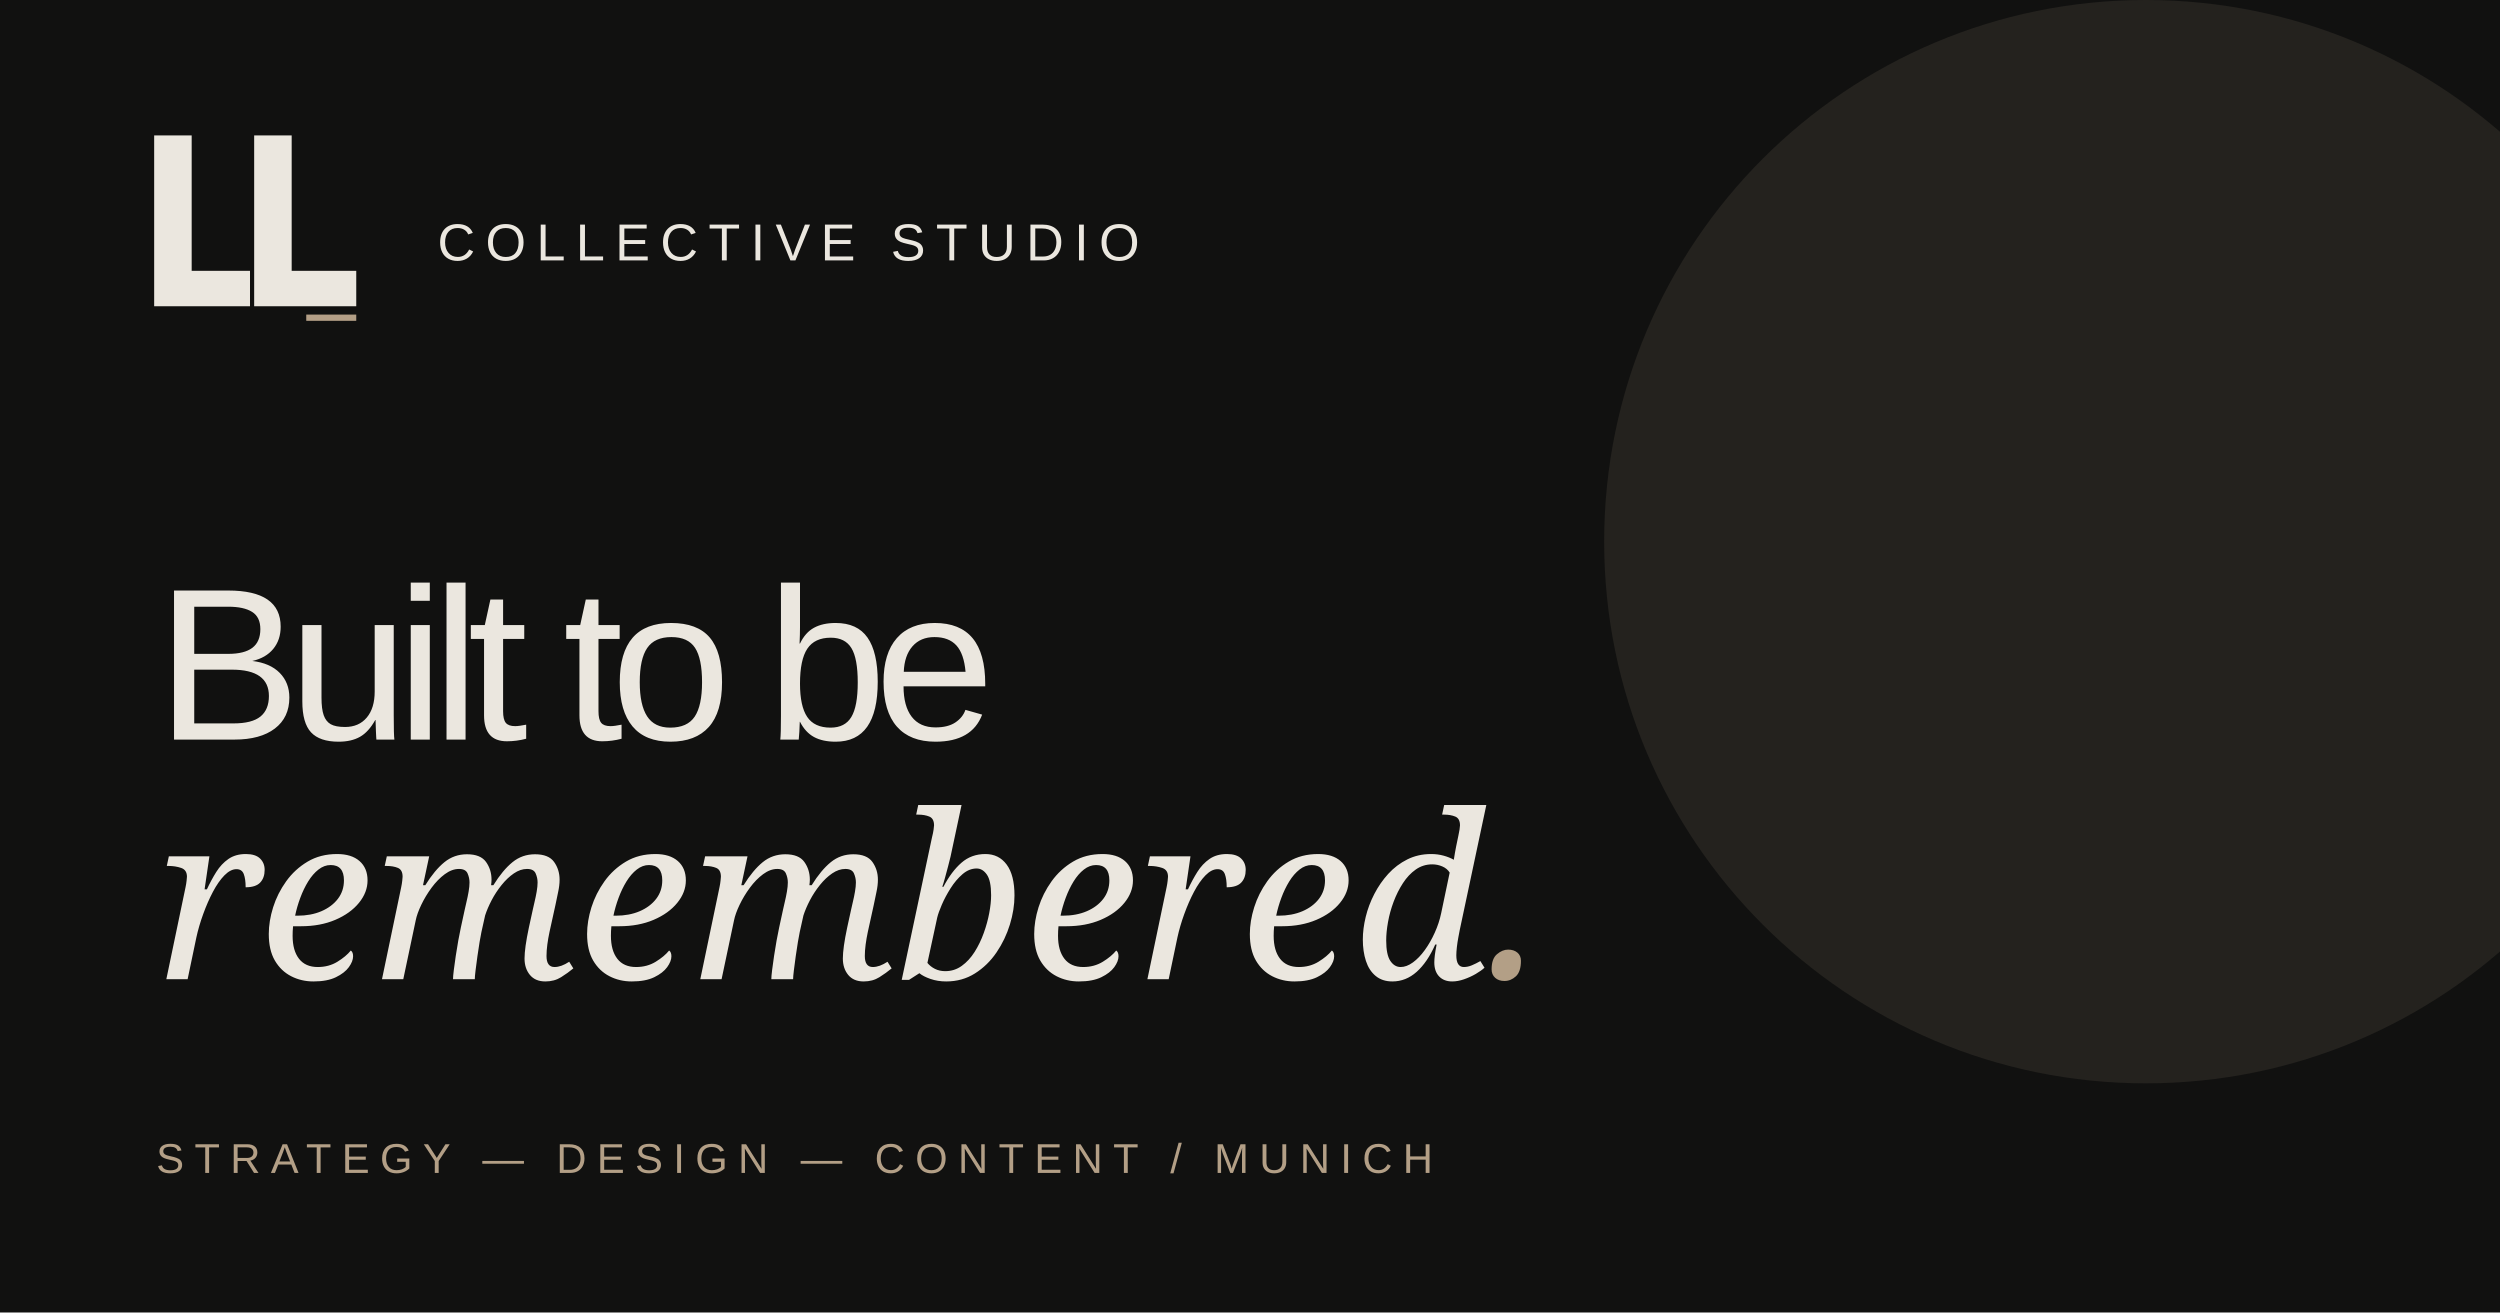
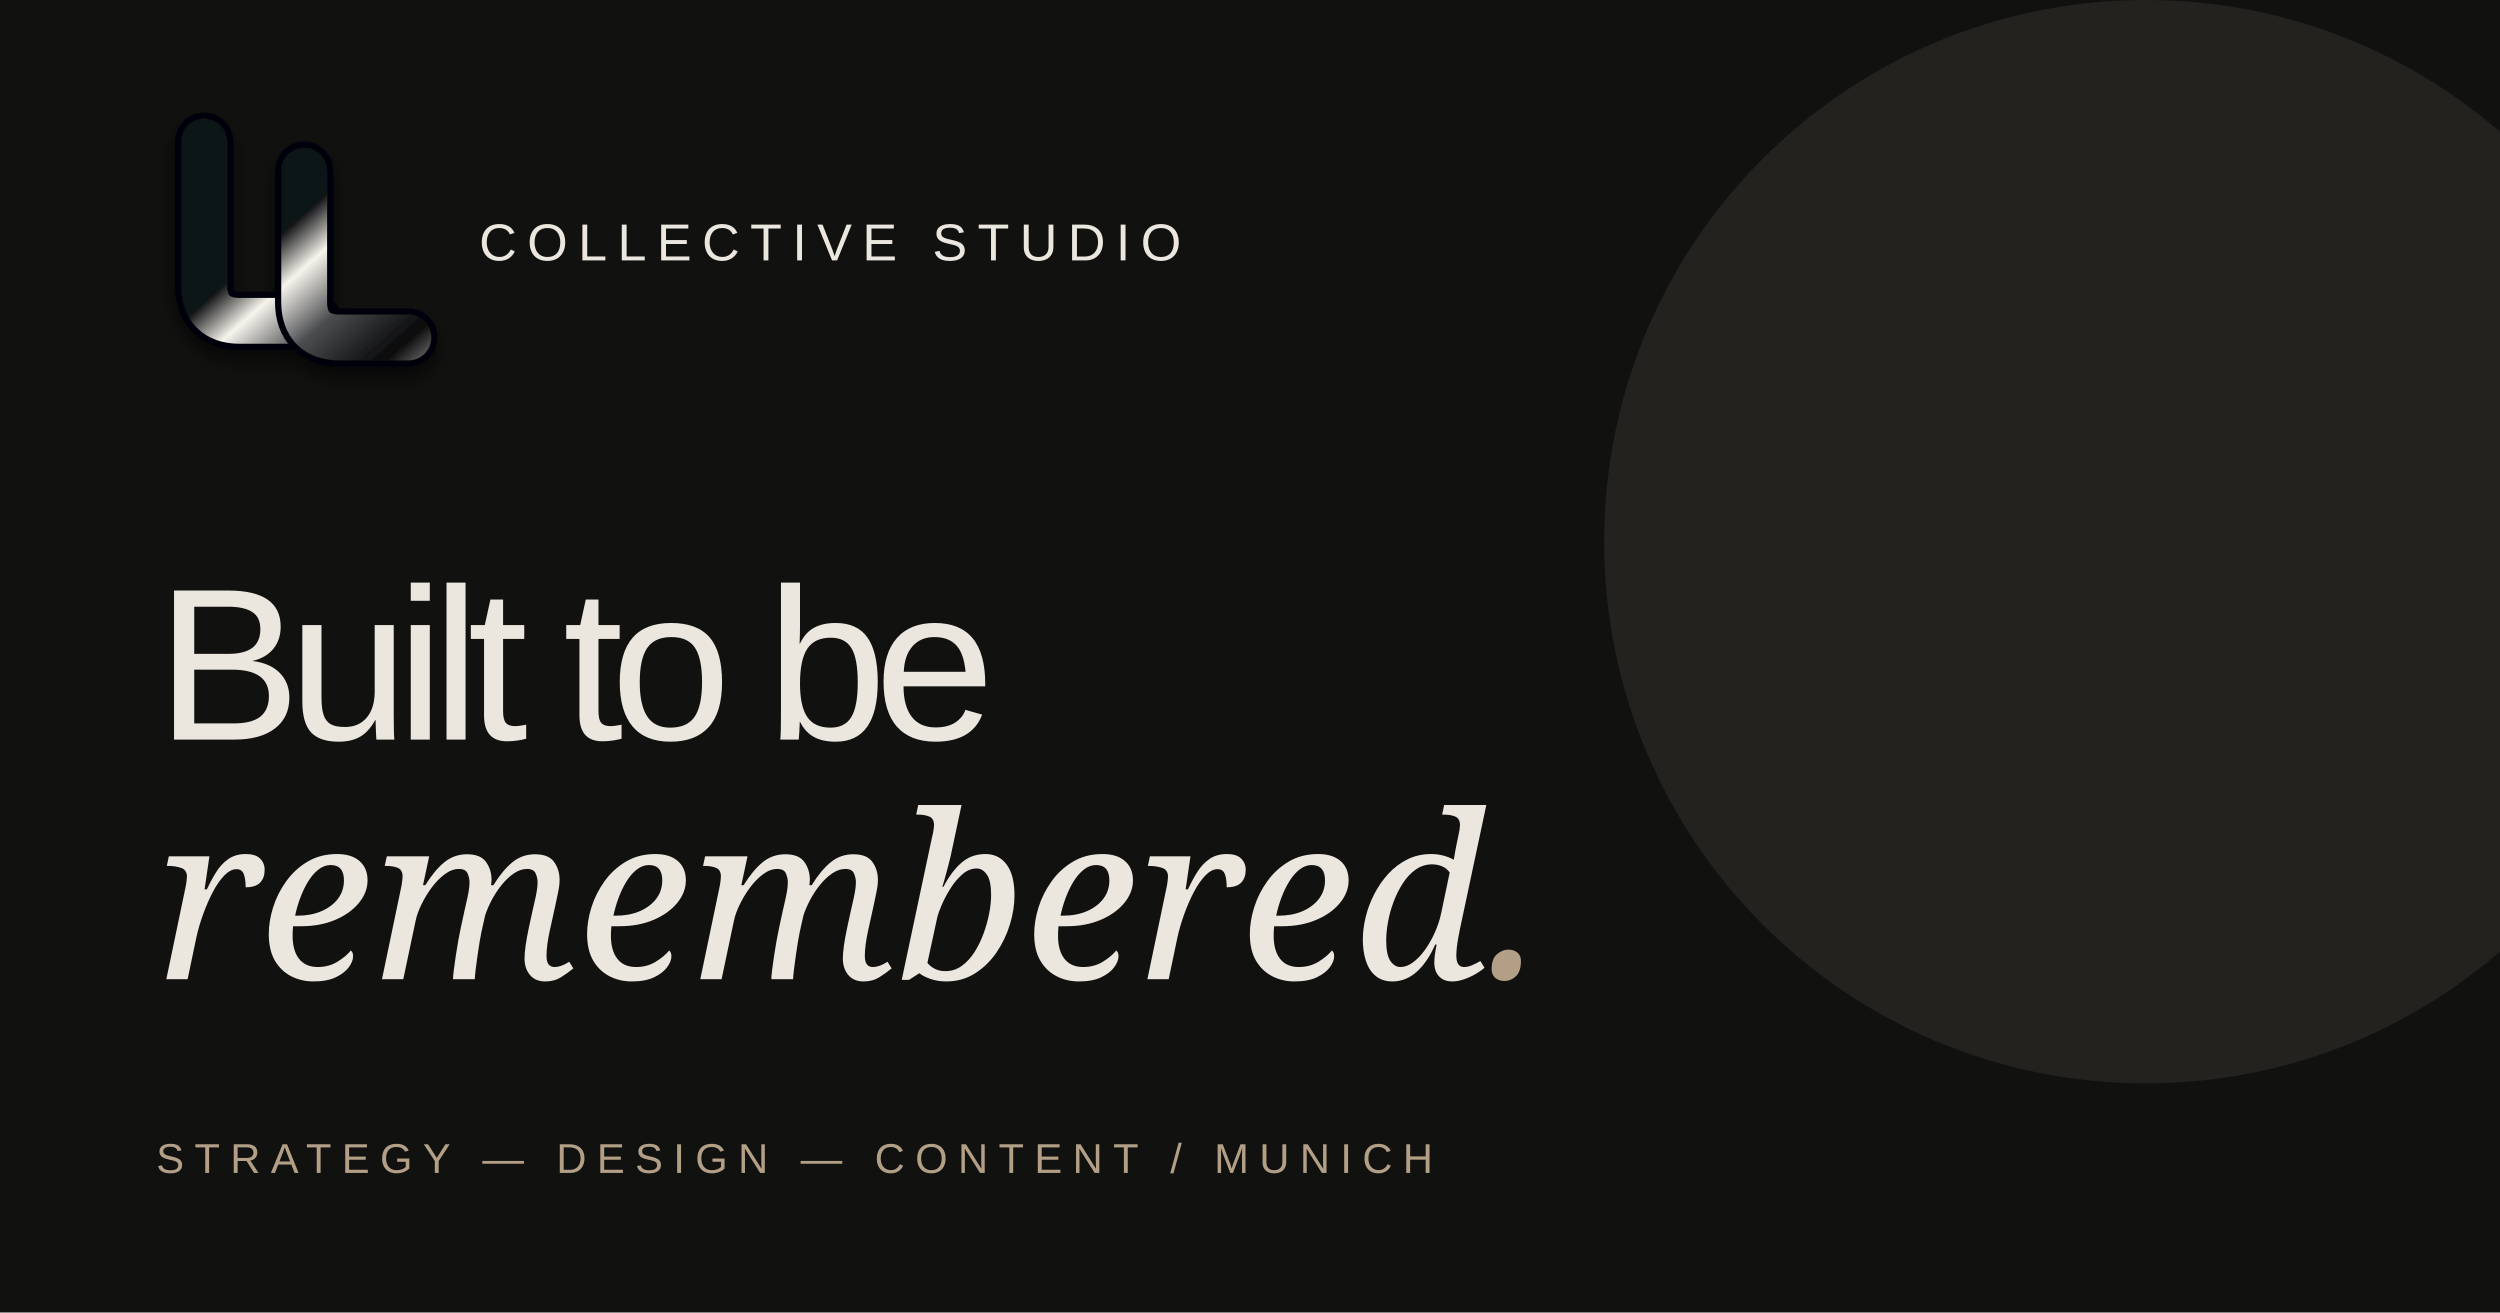
<svg xmlns="http://www.w3.org/2000/svg" viewBox="0 0 1200 630">
+   <defs>
+     <linearGradient id="m" x1="72" y1="48" x2="180" y2="170" gradientUnits="userSpaceOnUse">
+       <stop stop-color="#111214" />
+       <stop offset=".12" stop-color="#F7F4ED" />
+       <stop offset=".28" stop-color="#4B4D50" />
+       <stop offset=".48" stop-color="#08090A" />
+       <stop offset=".67" stop-color="#E7E4DE" />
+       <stop offset="1" stop-color="#242529" />
+     </linearGradient>
+     <filter id="s" x="-30%" y="-30%" width="160%" height="170%">
+       <feGaussianBlur in="SourceAlpha" stdDeviation="4" result="b" />
+       <feOffset dy="5" />
+       <feComponentTransfer>
+         <feFuncA type="linear" slope=".6" />
+       </feComponentTransfer>
+       <feMerge>
+         <feMergeNode />
+         <feMergeNode in="SourceGraphic" />
+       </feMerge>
+     </filter>
+   </defs>
  <rect width="1200" height="630" fill="#111110" />
  <circle cx="1030" cy="260" r="260" fill="#24221e" />
-   <path d="M74 65h18v65h28v17H74V65Zm48 0h18v65h31v17h-49V65Z" fill="#ebe7df" />
-   <path d="M147 151h24v3h-24z" fill="#b39f86" />
-   <text x="210" y="125" font-family="Arial" font-size="25" fill="#ebe7df" letter-spacing="5">COLLECTIVE STUDIO</text>
+   <g filter="url(#s)" transform="translate(70 58)">
+     <path d="M28 10V79C28 90 34 96 45 96H80" fill="none" stroke="#050607" stroke-width="28" stroke-linecap="round" stroke-linejoin="round" />
+     <path d="M28 10V79C28 90 34 96 45 96H80" fill="none" stroke="url(#m)" stroke-width="22" stroke-linecap="round" stroke-linejoin="round" />
+     <path d="M76 24V87C76 98 82 104 93 104H126" fill="none" stroke="#050607" stroke-width="28" stroke-linecap="round" stroke-linejoin="round" />
+     <path d="M76 24V87C76 98 82 104 93 104H126" fill="none" stroke="url(#m)" stroke-width="22" stroke-linecap="round" stroke-linejoin="round" />
+   </g>
+   <text x="230" y="125" font-family="Arial" font-size="25" fill="#ebe7df" letter-spacing="5">COLLECTIVE STUDIO</text>
  <text x="75" y="355" font-family="Arial" font-size="104" letter-spacing="-6" fill="#ebe7df">Built to be</text>
  <text x="75" y="470" font-family="Georgia" font-style="italic" font-size="110" fill="#ebe7df">remembered<tspan fill="#b39f86">.</tspan>
  </text>
  <text x="75" y="563" font-family="Arial" font-size="20" letter-spacing="5" fill="#b39f86">STRATEGY — DESIGN — CONTENT / MUNICH</text>
</svg>
